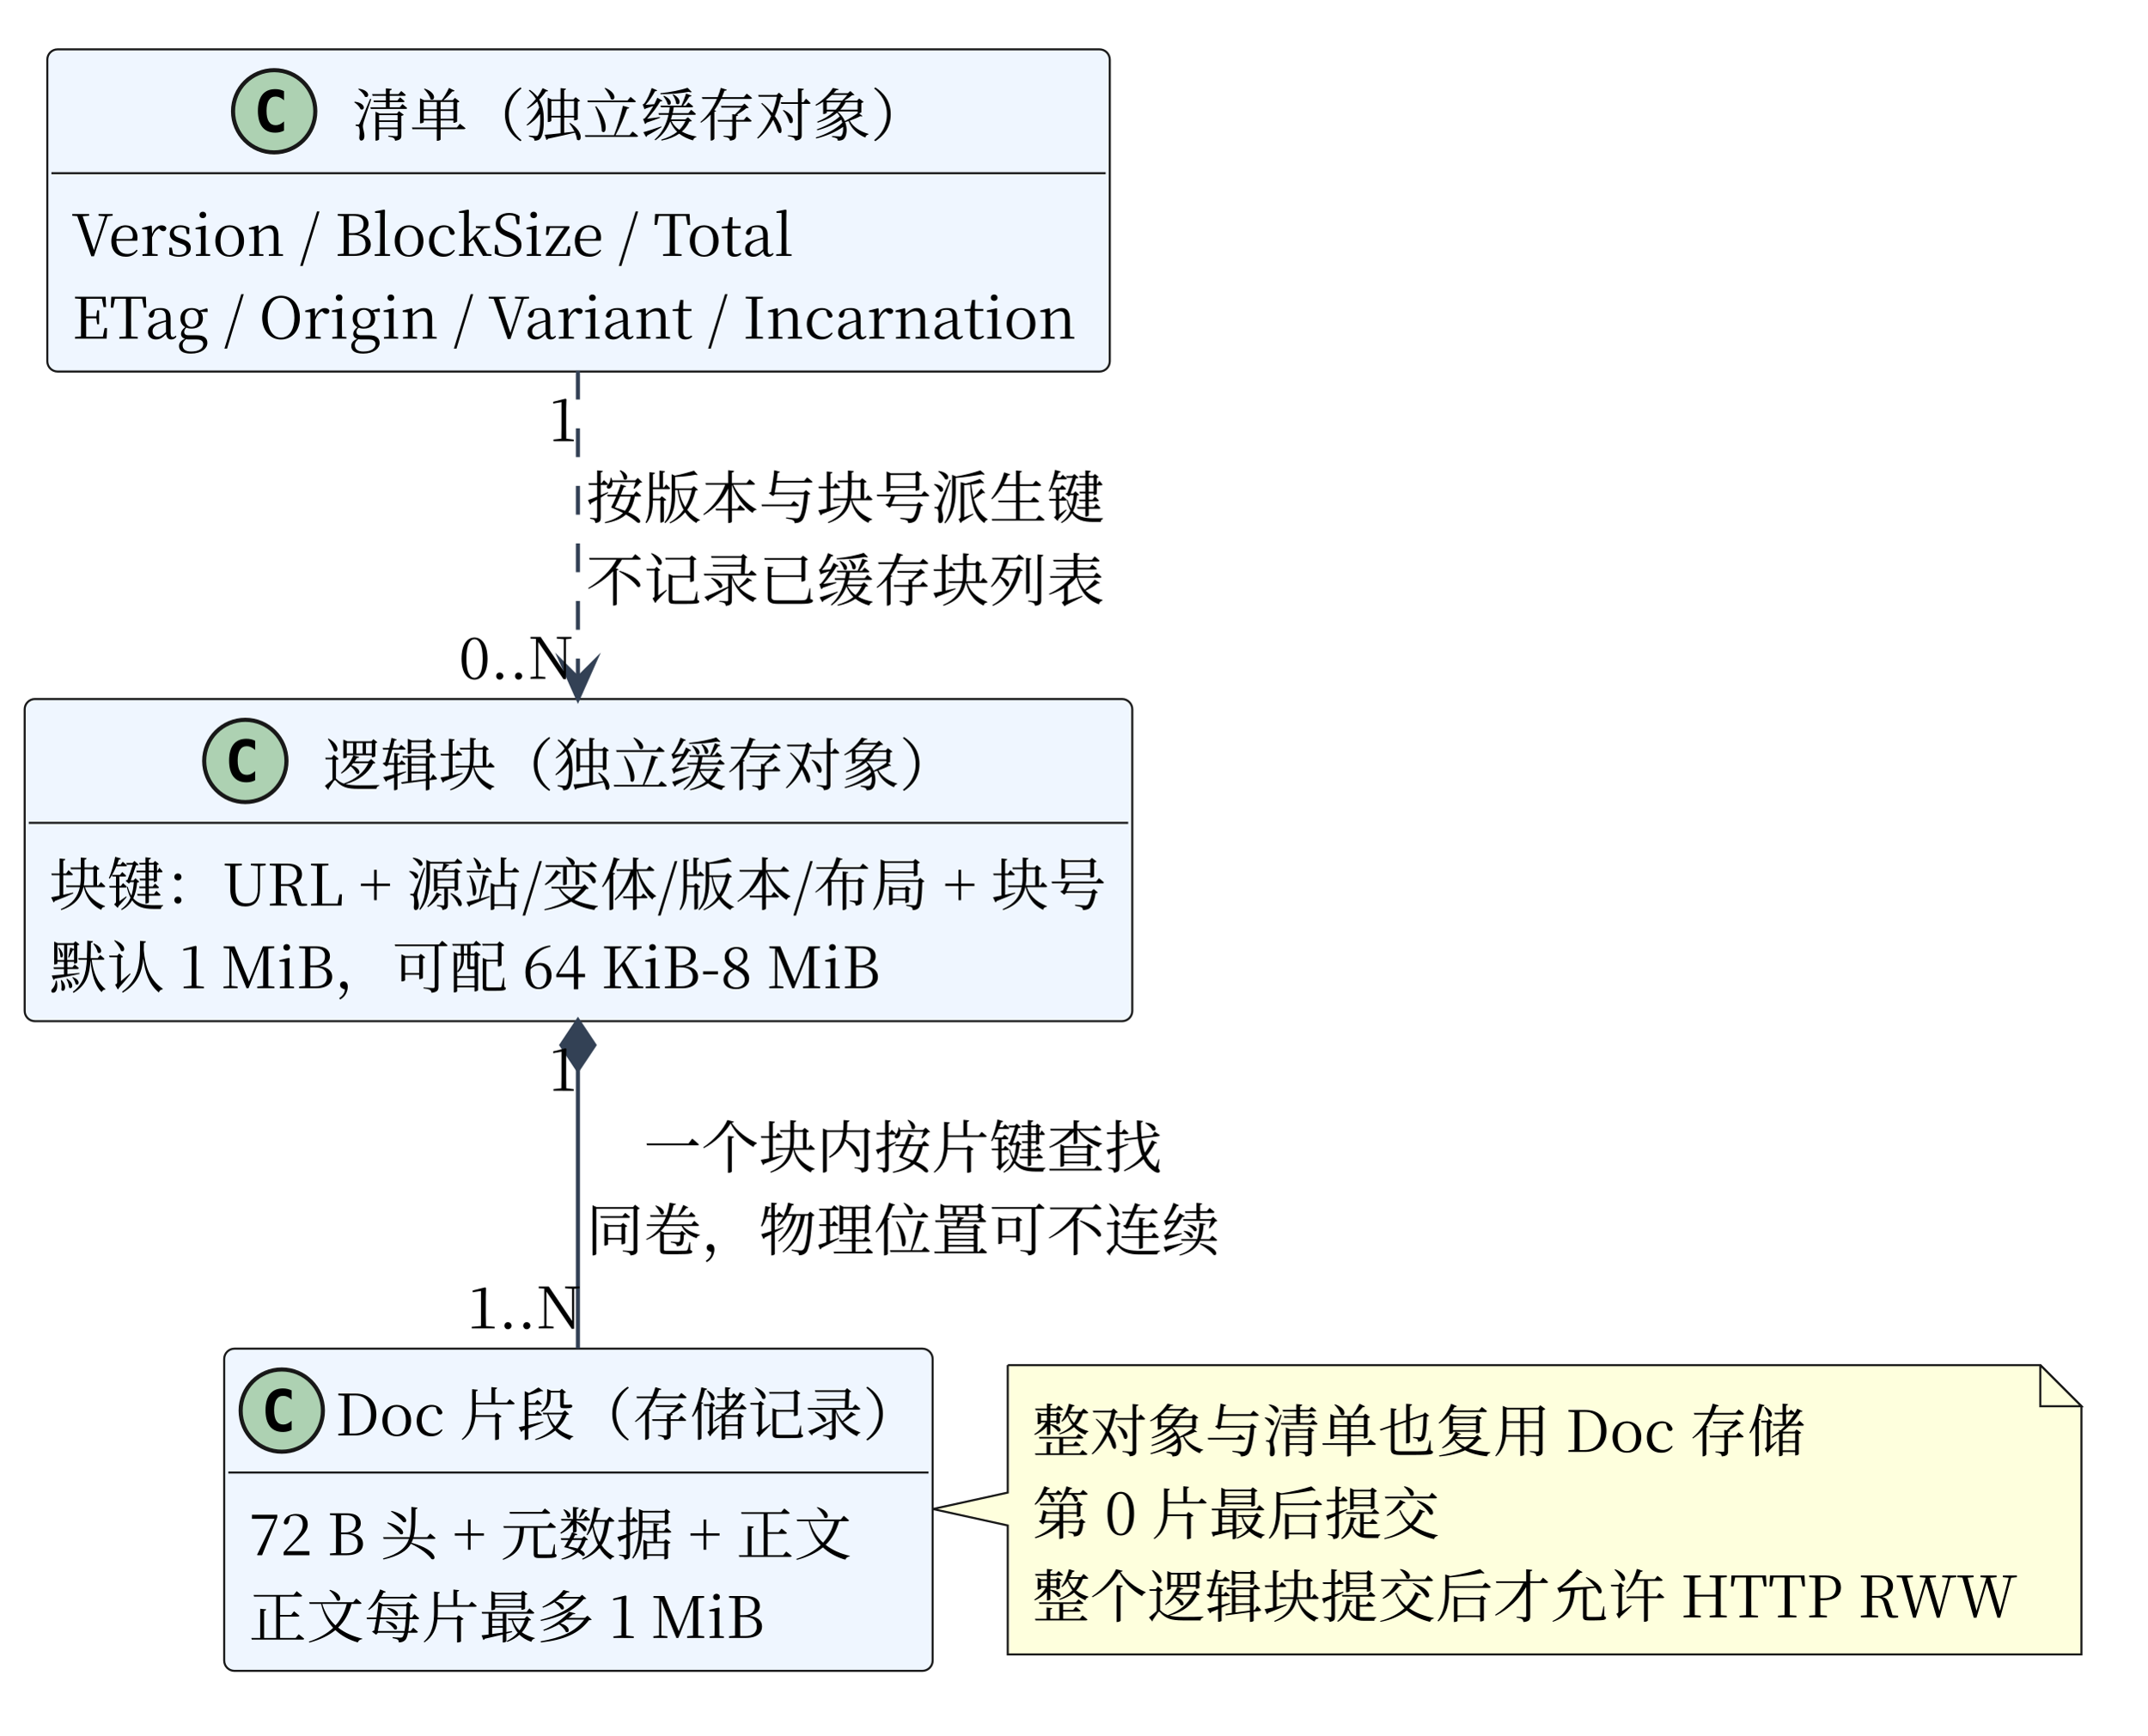
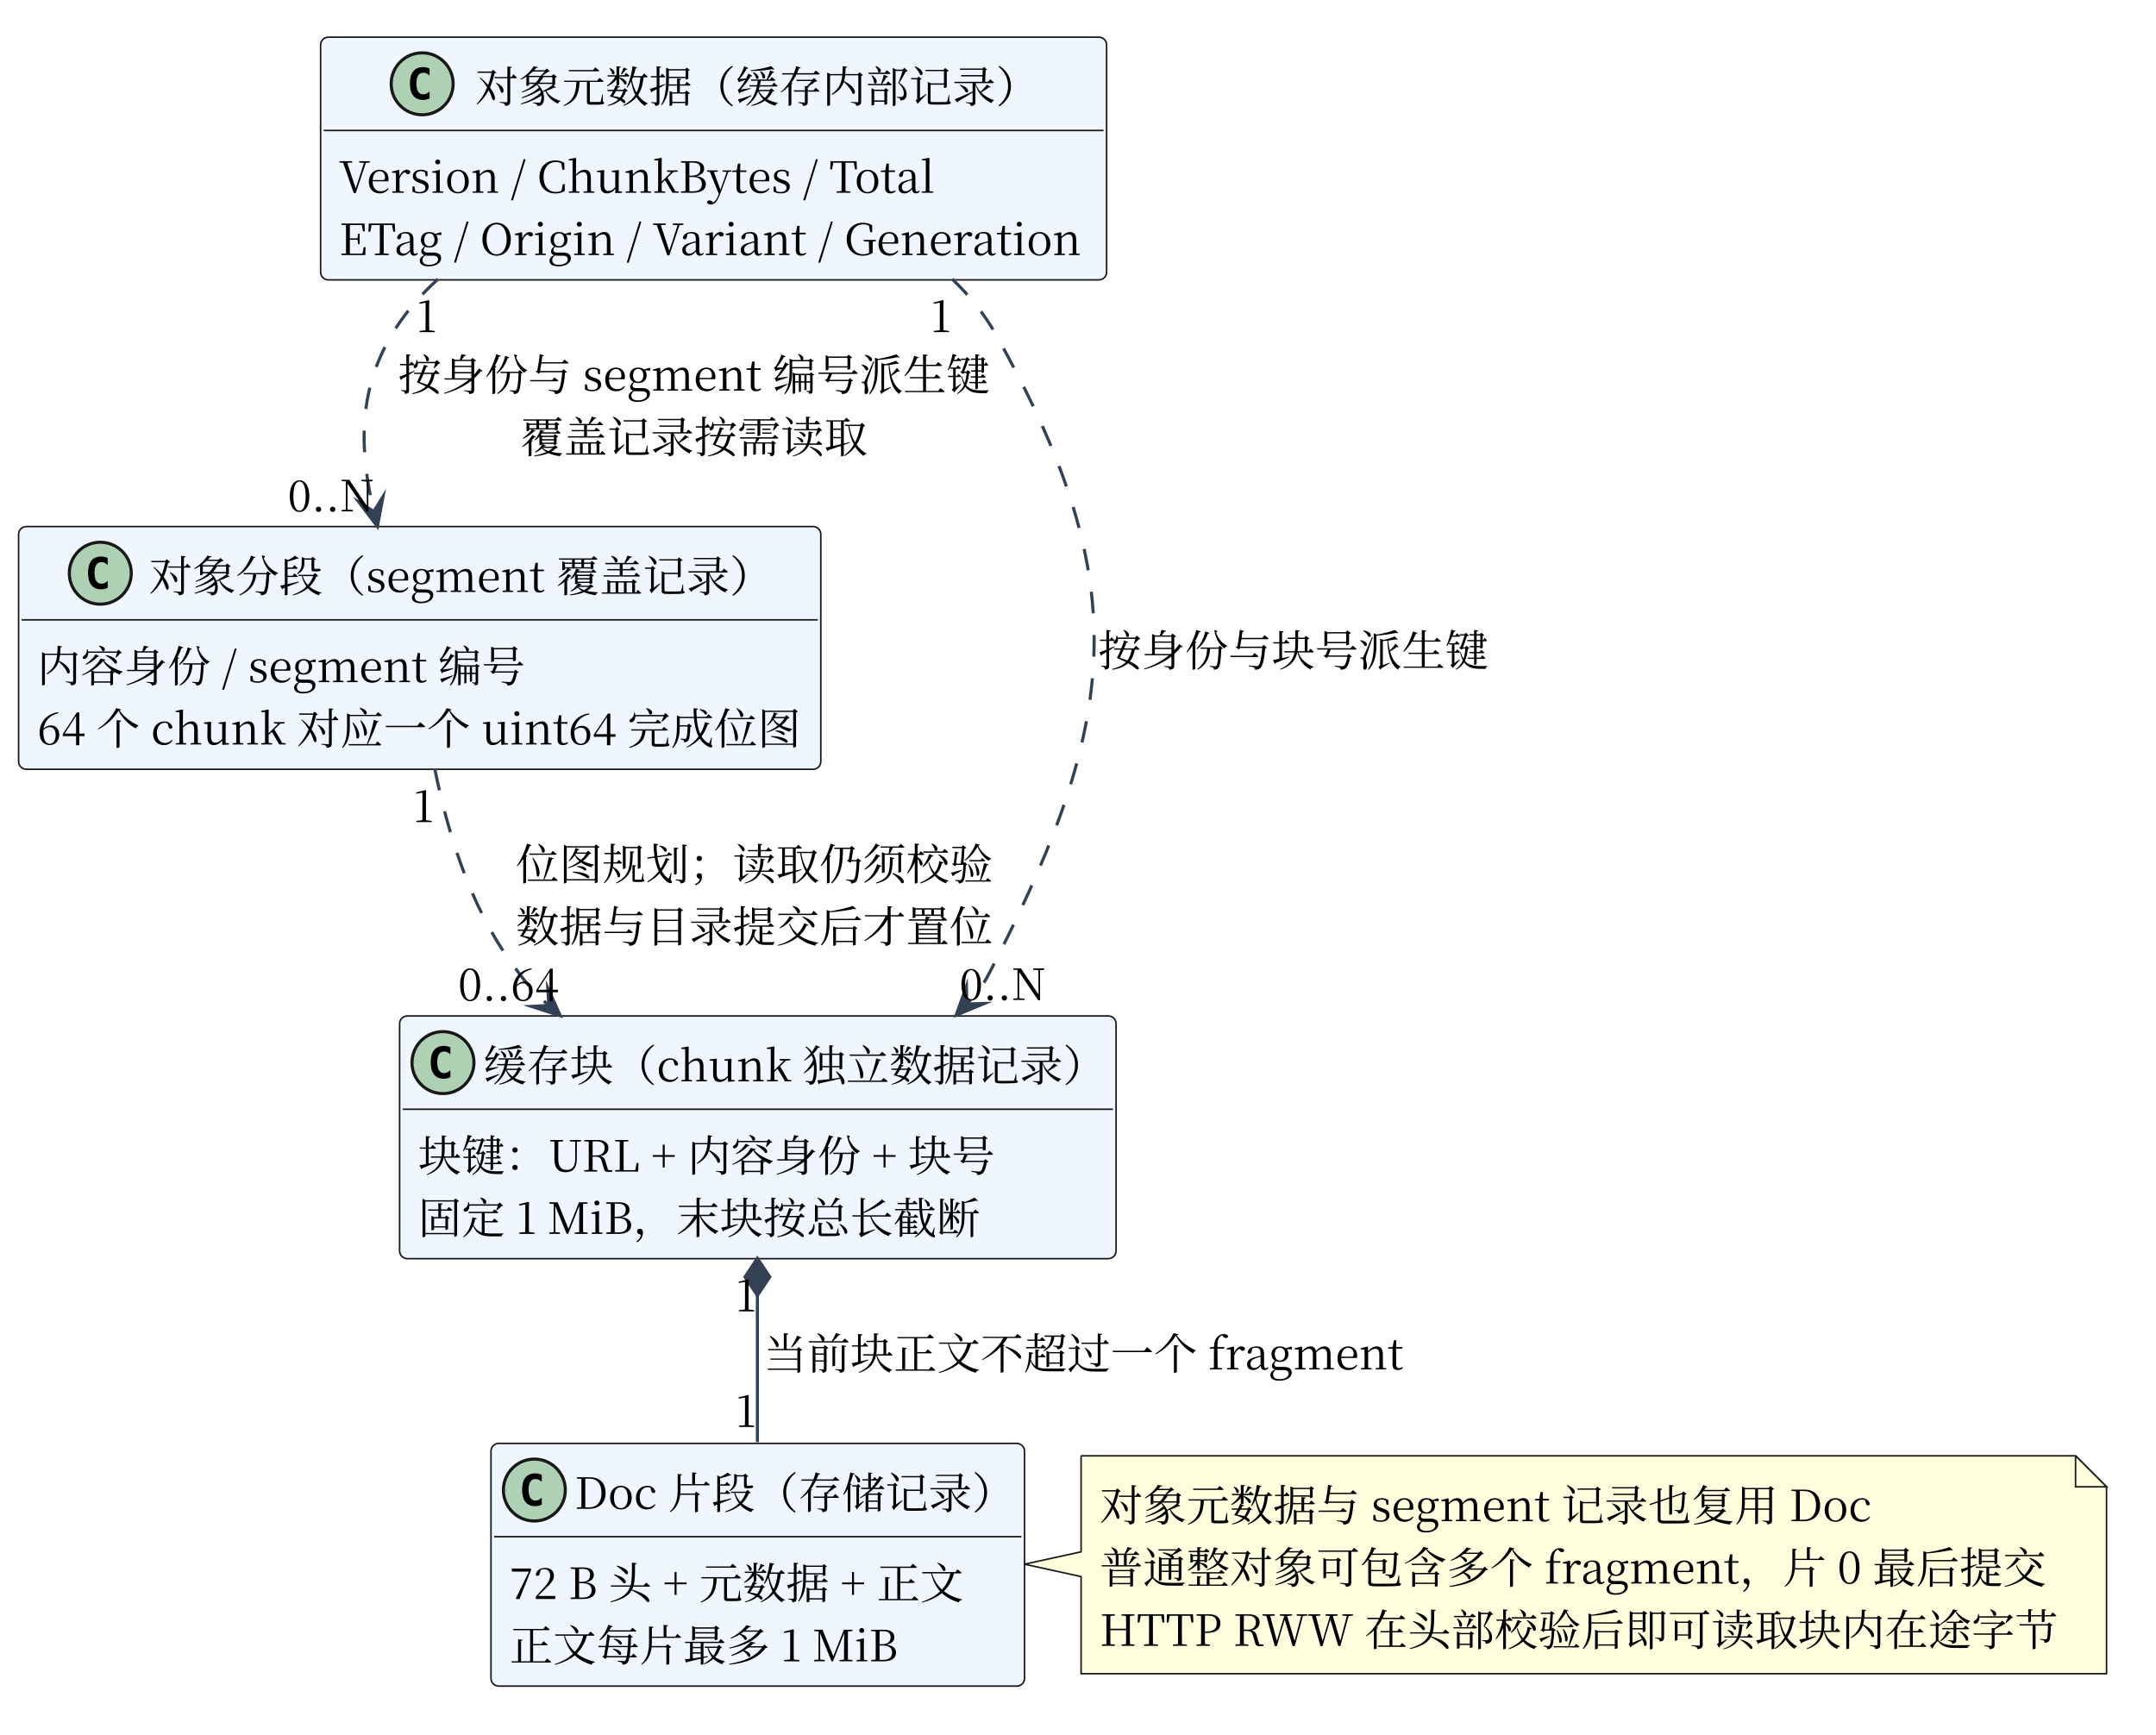
- <svg xmlns="http://www.w3.org/2000/svg" version="1.1" data-diagram-type="CLASS" style="width:522px;height:422px;background:#FFFFFF;" width="522px" height="422px" viewBox="0 0 522 422" zoomAndPan="magnify" preserveAspectRatio="none" contentStyleType="text/css">
+ <svg xmlns="http://www.w3.org/2000/svg" version="1.1" data-diagram-type="CLASS" style="width:696px;height:560px;background:#FFFFFF;" width="696px" height="560px" viewBox="0 0 696 560" zoomAndPan="magnify" preserveAspectRatio="none" contentStyleType="text/css">
  <defs />
  <g font-family="sans-serif" lengthAdjust="spacing">
    <g class="entity" data-qualified-name="M" id="ent0001" data-source-line="10">
-       <rect x="11.5" y="12" width="258.301" height="78.354" fill="#EFF6FF" style="stroke:#181818;stroke-width:0.5;" rx="2.5" ry="2.5" />
-       <ellipse cx="66.651" cy="27.059" rx="10" ry="10" fill="#ADD1B2" style="stroke:#181818;stroke-width:1;" />
-       <path d="M69.041,31.762 Q68.557,32.012 68.026,32.137 Q67.51,32.262 66.932,32.262 Q64.87,32.262 63.776,30.903 Q62.698,29.543 62.698,26.965 Q62.698,24.387 63.776,23.028 Q64.87,21.668 66.932,21.668 Q67.51,21.668 68.041,21.793 Q68.573,21.918 69.041,22.153 L69.041,24.403 Q68.526,23.918 68.026,23.7 Q67.541,23.481 67.026,23.481 Q65.916,23.481 65.354,24.356 Q64.791,25.231 64.791,26.965 Q64.791,28.684 65.354,29.575 Q65.916,30.45 67.026,30.45 Q67.541,30.45 68.026,30.231 Q68.526,29.996 69.041,29.528 L69.041,31.762 Z " fill="#000" />
-       <text x="85.651" y="33.114" fill="#000" font-size="14" textLength="139.999" font-family="Noto Serif CJK SC">清单（独立缓存对象）</text>
-       <line x1="12.5" y1="42.118" x2="268.801" y2="42.118" style="stroke:#181818;stroke-width:0.5;" />
-       <text x="17.5" y="62.232" fill="#000" font-size="14" textLength="178.009" font-family="Noto Serif CJK SC">Version / BlockSize / Total</text>
-       <text x="17.5" y="82.35" fill="#000" font-size="14" textLength="246.301" font-family="Noto Serif CJK SC">ETag / Origin / Variant / Incarnation</text>
+       <rect x="103.5" y="12" width="253.737" height="78.354" fill="#EFF6FF" style="stroke:#181818;stroke-width:0.5;" rx="2.5" ry="2.5" />
+       <ellipse cx="136.282" cy="27.059" rx="10" ry="10" fill="#ADD1B2" style="stroke:#181818;stroke-width:1;" />
+       <path d="M138.673,31.762 Q138.188,32.012 137.657,32.137 Q137.141,32.262 136.563,32.262 Q134.501,32.262 133.407,30.903 Q132.329,29.543 132.329,26.965 Q132.329,24.387 133.407,23.028 Q134.501,21.668 136.563,21.668 Q137.141,21.668 137.673,21.793 Q138.204,21.918 138.673,22.153 L138.673,24.403 Q138.157,23.918 137.657,23.7 Q137.173,23.481 136.657,23.481 Q135.548,23.481 134.985,24.356 Q134.423,25.231 134.423,26.965 Q134.423,28.684 134.985,29.575 Q135.548,30.45 136.657,30.45 Q137.173,30.45 137.657,30.231 Q138.157,29.996 138.673,29.528 L138.673,31.762 Z " fill="#000" />
+       <text x="153.456" y="33.114" fill="#000" font-size="14" textLength="181.999" font-family="Noto Serif CJK SC">对象元数据（缓存内部记录）</text>
+       <line x1="104.5" y1="42.118" x2="356.237" y2="42.118" style="stroke:#181818;stroke-width:0.5;" />
+       <text x="109.5" y="62.232" fill="#000" font-size="14" textLength="194.739" font-family="Noto Serif CJK SC">Version / ChunkBytes / Total</text>
+       <text x="109.5" y="82.35" fill="#000" font-size="14" textLength="241.737" font-family="Noto Serif CJK SC">ETag / Origin / Variant / Generation</text>
    </g>
-     <g class="entity" data-qualified-name="B" id="ent0002" data-source-line="14">
-       <rect x="6" y="170" width="269.277" height="78.354" fill="#EFF6FF" style="stroke:#181818;stroke-width:0.5;" rx="2.5" ry="2.5" />
-       <ellipse cx="59.639" cy="185.059" rx="10" ry="10" fill="#ADD1B2" style="stroke:#181818;stroke-width:1;" />
-       <path d="M62.029,189.762 Q61.545,190.012 61.014,190.137 Q60.498,190.262 59.92,190.262 Q57.858,190.262 56.764,188.903 Q55.686,187.543 55.686,184.965 Q55.686,182.387 56.764,181.028 Q57.858,179.668 59.92,179.668 Q60.498,179.668 61.029,179.793 Q61.561,179.918 62.029,180.153 L62.029,182.403 Q61.514,181.918 61.014,181.7 Q60.529,181.481 60.014,181.481 Q58.904,181.481 58.342,182.356 Q57.779,183.231 57.779,184.965 Q57.779,186.684 58.342,187.575 Q58.904,188.45 60.014,188.45 Q60.529,188.45 61.014,188.231 Q61.514,187.996 62.029,187.528 L62.029,189.762 Z " fill="#000" />
-       <text x="78.639" y="191.114" fill="#000" font-size="14" textLength="153.999" font-family="Noto Serif CJK SC">逻辑块（独立缓存对象）</text>
-       <line x1="7" y1="200.118" x2="274.277" y2="200.118" style="stroke:#181818;stroke-width:0.5;" />
-       <text x="12" y="220.232" fill="#000" font-size="14" textLength="257.277" font-family="Noto Serif CJK SC">块键：URL + 源站/变体/版本/布局 + 块号</text>
-       <text x="12" y="240.35" fill="#000" font-size="14" textLength="202.369" font-family="Noto Serif CJK SC">默认 1 MiB，可配 64 KiB-8 MiB</text>
+     <g class="entity" data-qualified-name="S" id="ent0002" data-source-line="14">
+       <rect x="6" y="170" width="258.973" height="78.354" fill="#EFF6FF" style="stroke:#181818;stroke-width:0.5;" rx="2.5" ry="2.5" />
+       <ellipse cx="32.375" cy="185.059" rx="10" ry="10" fill="#ADD1B2" style="stroke:#181818;stroke-width:1;" />
+       <path d="M34.766,189.762 Q34.281,190.012 33.75,190.137 Q33.234,190.262 32.656,190.262 Q30.594,190.262 29.5,188.903 Q28.422,187.543 28.422,184.965 Q28.422,182.387 29.5,181.028 Q30.594,179.668 32.656,179.668 Q33.234,179.668 33.766,179.793 Q34.297,179.918 34.766,180.153 L34.766,182.403 Q34.25,181.918 33.75,181.7 Q33.266,181.481 32.75,181.481 Q31.641,181.481 31.078,182.356 Q30.516,183.231 30.516,184.965 Q30.516,186.684 31.078,187.575 Q31.641,188.45 32.75,188.45 Q33.266,188.45 33.75,188.231 Q34.25,187.996 34.766,187.528 L34.766,189.762 Z " fill="#000" />
+       <text x="48.125" y="191.114" fill="#000" font-size="14" textLength="201.473" font-family="Noto Serif CJK SC">对象分段（segment 覆盖记录）</text>
+       <line x1="7" y1="200.118" x2="263.973" y2="200.118" style="stroke:#181818;stroke-width:0.5;" />
+       <text x="12" y="220.232" fill="#000" font-size="14" textLength="157.569" font-family="Noto Serif CJK SC">内容身份 / segment 编号</text>
+       <text x="12" y="240.35" fill="#000" font-size="14" textLength="246.973" font-family="Noto Serif CJK SC">64 个 chunk 对应一个 uint64 完成位图</text>
    </g>
-     <g class="entity" data-qualified-name="F" id="ent0003" data-source-line="18">
-       <rect x="54.5" y="328" width="172.239" height="78.354" fill="#EFF6FF" style="stroke:#181818;stroke-width:0.5;" rx="2.5" ry="2.5" />
-       <ellipse cx="68.5" cy="343.059" rx="10" ry="10" fill="#ADD1B2" style="stroke:#181818;stroke-width:1;" />
-       <path d="M70.891,347.762 Q70.406,348.012 69.875,348.137 Q69.359,348.262 68.781,348.262 Q66.719,348.262 65.625,346.903 Q64.547,345.543 64.547,342.965 Q64.547,340.387 65.625,339.028 Q66.719,337.668 68.781,337.668 Q69.359,337.668 69.891,337.793 Q70.422,337.918 70.891,338.153 L70.891,340.403 Q70.375,339.918 69.875,339.7 Q69.391,339.481 68.875,339.481 Q67.766,339.481 67.203,340.356 Q66.641,341.231 66.641,342.965 Q66.641,344.684 67.203,345.575 Q67.766,346.45 68.875,346.45 Q69.391,346.45 69.875,346.231 Q70.375,345.996 70.891,345.528 L70.891,347.762 Z " fill="#000" />
-       <text x="81.5" y="349.114" fill="#000" font-size="14" textLength="142.239" font-family="Noto Serif CJK SC">Doc 片段（存储记录）</text>
-       <line x1="55.5" y1="358.118" x2="225.739" y2="358.118" style="stroke:#181818;stroke-width:0.5;" />
-       <text x="60.5" y="378.232" fill="#000" font-size="14" textLength="146.621" font-family="Noto Serif CJK SC">72 B 头 + 元数据 + 正文</text>
-       <text x="60.5" y="398.35" fill="#000" font-size="14" textLength="125.439" font-family="Noto Serif CJK SC">正文每片最多 1 MiB</text>
+     <g class="entity" data-qualified-name="B" id="ent0003" data-source-line="18">
+       <rect x="129" y="328" width="231.291" height="78.354" fill="#EFF6FF" style="stroke:#181818;stroke-width:0.5;" rx="2.5" ry="2.5" />
+       <ellipse cx="143" cy="343.059" rx="10" ry="10" fill="#ADD1B2" style="stroke:#181818;stroke-width:1;" />
+       <path d="M145.391,347.762 Q144.906,348.012 144.375,348.137 Q143.859,348.262 143.281,348.262 Q141.219,348.262 140.125,346.903 Q139.047,345.543 139.047,342.965 Q139.047,340.387 140.125,339.028 Q141.219,337.668 143.281,337.668 Q143.859,337.668 144.391,337.793 Q144.922,337.918 145.391,338.153 L145.391,340.403 Q144.875,339.918 144.375,339.7 Q143.891,339.481 143.375,339.481 Q142.266,339.481 141.703,340.356 Q141.141,341.231 141.141,342.965 Q141.141,344.684 141.703,345.575 Q142.266,346.45 143.375,346.45 Q143.891,346.45 144.375,346.231 Q144.875,345.996 145.391,345.528 L145.391,347.762 Z " fill="#000" />
+       <text x="156" y="349.114" fill="#000" font-size="14" textLength="201.291" font-family="Noto Serif CJK SC">缓存块（chunk 独立数据记录）</text>
+       <line x1="130" y1="358.118" x2="359.291" y2="358.118" style="stroke:#181818;stroke-width:0.5;" />
+       <text x="135" y="378.232" fill="#000" font-size="14" textLength="186.493" font-family="Noto Serif CJK SC">块键：URL + 内容身份 + 块号</text>
+       <text x="135" y="398.35" fill="#000" font-size="14" textLength="181.439" font-family="Noto Serif CJK SC">固定 1 MiB，末块按总长截断</text>
    </g>
-     <g class="entity" data-qualified-name="GMN6" id="ent0007" data-source-line="25">
-       <path d="M245,332 L245,363 L226.789,367 L245,371 L245,402.354 A0,0 0 0 0 245,402.354 L506.029,402.354 A0,0 0 0 0 506.029,402.354 L506.029,342 L496.029,332 L245,332 A0,0 0 0 0 245,332" style="stroke:#181818;stroke-width:0.5;" fill="#FEFFDD" />
-       <path d="M496.029,332 L496.029,342 L506.029,342 L496.029,332" style="stroke:#181818;stroke-width:0.5;" fill="#FEFFDD" />
-       <text x="251" y="353.114" fill="#000" font-size="14" textLength="187.823" font-family="Noto Serif CJK SC">整对象与清单也复用 Doc 存储</text>
-       <text x="251" y="373.232" fill="#000" font-size="14" textLength="98.966" font-family="Noto Serif CJK SC">第 0 片最后提交</text>
-       <text x="251" y="393.35" fill="#000" font-size="14" textLength="240.029" font-family="Noto Serif CJK SC">整个逻辑块提交后才允许 HTTP RWW</text>
+     <g class="entity" data-qualified-name="F" id="ent0004" data-source-line="22">
+       <rect x="158.5" y="466" width="172.239" height="78.354" fill="#EFF6FF" style="stroke:#181818;stroke-width:0.5;" rx="2.5" ry="2.5" />
+       <ellipse cx="172.5" cy="481.059" rx="10" ry="10" fill="#ADD1B2" style="stroke:#181818;stroke-width:1;" />
+       <path d="M174.891,485.762 Q174.406,486.012 173.875,486.137 Q173.359,486.262 172.781,486.262 Q170.719,486.262 169.625,484.903 Q168.547,483.543 168.547,480.965 Q168.547,478.387 169.625,477.028 Q170.719,475.668 172.781,475.668 Q173.359,475.668 173.891,475.793 Q174.422,475.918 174.891,476.153 L174.891,478.403 Q174.375,477.918 173.875,477.7 Q173.391,477.481 172.875,477.481 Q171.766,477.481 171.203,478.356 Q170.641,479.231 170.641,480.965 Q170.641,482.684 171.203,483.575 Q171.766,484.45 172.875,484.45 Q173.391,484.45 173.875,484.231 Q174.375,483.996 174.891,483.528 L174.891,485.762 Z " fill="#000" />
+       <text x="185.5" y="487.114" fill="#000" font-size="14" textLength="142.239" font-family="Noto Serif CJK SC">Doc 片段（存储记录）</text>
+       <line x1="159.5" y1="496.118" x2="329.739" y2="496.118" style="stroke:#181818;stroke-width:0.5;" />
+       <text x="164.5" y="516.232" fill="#000" font-size="14" textLength="146.621" font-family="Noto Serif CJK SC">72 B 头 + 元数据 + 正文</text>
+       <text x="164.5" y="536.35" fill="#000" font-size="14" textLength="125.439" font-family="Noto Serif CJK SC">正文每片最多 1 MiB</text>
    </g>
-     <g class="link" data-entity-1="ent0001" data-entity-2="ent0002" id="lnk4" data-link-type="dependency">
-       <polygon points="140.5,169.962,144.5,160.962,140.5,164.962,136.5,160.962,140.5,169.962" fill="#334155" style="stroke:#334155;stroke-width:1;stroke-linejoin:miter;stroke-miterlimit:10;" />
-       <path d="M140.5,90.162 C140.5,114.426 140.5,140.722 140.5,164.962" style="stroke:#334155;stroke-width:1;stroke-dasharray:7,7;" fill="none" />
-       <text x="142.5" y="126.114" fill="#000" font-size="14" textLength="125.999" font-family="Noto Serif CJK SC">按版本与块号派生键</text>
-       <text x="142.5" y="146.232" fill="#000" font-size="14" textLength="125.999" font-family="Noto Serif CJK SC">不记录已缓存块列表</text>
-       <text x="111.5" y="165.076" fill="#000" font-size="14" textLength="28.098" font-family="Noto Serif CJK SC">0..N</text>
-       <text x="133.5" y="107.276" fill="#000" font-size="14" font-family="Noto Serif CJK SC">1</text>
+     <g class="entity" data-qualified-name="GMN9" id="ent0010" data-source-line="31">
+       <path d="M349,470 L349,501 L330.721,505 L349,509 L349,540.354 A0,0 0 0 0 349,540.354 L680.029,540.354 A0,0 0 0 0 680.029,540.354 L680.029,480 L670.029,470 L349,470 A0,0 0 0 0 349,470" style="stroke:#181818;stroke-width:0.5;" fill="#FEFFDD" />
+       <path d="M670.029,470 L670.029,480 L680.029,480 L670.029,470" style="stroke:#181818;stroke-width:0.5;" fill="#FEFFDD" />
+       <text x="355" y="491.114" fill="#000" font-size="14" textLength="249.297" font-family="Noto Serif CJK SC">对象元数据与 segment 记录也复用 Doc</text>
+       <text x="355" y="511.232" fill="#000" font-size="14" textLength="305.857" font-family="Noto Serif CJK SC">普通整对象可包含多个 fragment，片 0 最后提交</text>
+       <text x="355" y="531.35" fill="#000" font-size="14" textLength="310.029" font-family="Noto Serif CJK SC">HTTP RWW 在头部校验后即可读取块内在途字节</text>
    </g>
-     <g class="link" data-entity-1="ent0002" data-entity-2="ent0003" id="lnk5" data-link-type="composition">
-       <polygon points="140.5,248.162,136.5,254.162,140.5,260.162,144.5,254.162,140.5,248.162" fill="#334155" style="stroke:#334155;stroke-width:1;stroke-linejoin:miter;stroke-miterlimit:10;" />
-       <path d="M140.5,260.162 C140.5,284.426 140.5,303.722 140.5,327.962" style="stroke:#334155;stroke-width:1;" fill="none" />
-       <text x="156.5" y="284.114" fill="#000" font-size="14" textLength="125.999" font-family="Noto Serif CJK SC">一个块内按片键查找</text>
-       <text x="142.5" y="304.232" fill="#000" font-size="14" textLength="153.999" font-family="Noto Serif CJK SC">同卷，物理位置可不连续</text>
-       <text x="113.5" y="323.076" fill="#000" font-size="14" textLength="26.894" font-family="Noto Serif CJK SC">1..N</text>
-       <text x="133.5" y="265.276" fill="#000" font-size="14" font-family="Noto Serif CJK SC">1</text>
+     <g class="link" data-entity-1="ent0001" data-entity-2="ent0002" id="lnk5" data-link-type="dependency">
+       <polygon points="121.834,169.977,123.653,160.297,120.682,165.111,115.868,162.14,121.834,169.977" fill="#334155" style="stroke:#334155;stroke-width:1;stroke-linejoin:miter;stroke-miterlimit:10;" />
+       <path d="M141.387,90.111 C135.597,95.372 130.496,101.31 126.5,108 C115.506,126.407 116.002,145.346 120.682,165.111" style="stroke:#334155;stroke-width:1;stroke-dasharray:7,7;" fill="none" />
+       <text x="128.5" y="126.114" fill="#000" font-size="14" textLength="191.057" font-family="Noto Serif CJK SC">按身份与 segment 编号派生键</text>
+       <text x="168.029" y="146.232" fill="#000" font-size="14" textLength="112" font-family="Noto Serif CJK SC">覆盖记录按需读取</text>
+       <text x="92.834" y="165.091" fill="#000" font-size="14" textLength="28.098" font-family="Noto Serif CJK SC">0..N</text>
+       <text x="134.387" y="107.225" fill="#000" font-size="14" font-family="Noto Serif CJK SC">1</text>
+     </g>
+     <g class="link" data-entity-1="ent0001" data-entity-2="ent0003" id="lnk6" data-link-type="dependency">
+       <polygon points="308.668,327.728,317.774,323.975,312.118,324.11,311.984,318.454,308.668,327.728" fill="#334155" style="stroke:#334155;stroke-width:1;stroke-linejoin:miter;stroke-miterlimit:10;" />
+       <path d="M307.395,90.102 C312.934,95.411 317.79,101.361 321.5,108 C365.294,186.372 362.239,229.998 321.5,310 C318.2,316.481 317.21,318.77 312.118,324.11" style="stroke:#334155;stroke-width:1;stroke-dasharray:7,7;" fill="none" />
+       <text x="354.5" y="215.114" fill="#000" font-size="14" textLength="125.999" font-family="Noto Serif CJK SC">按身份与块号派生键</text>
+       <text x="309.668" y="322.842" fill="#000" font-size="14" textLength="28.098" font-family="Noto Serif CJK SC">0..N</text>
+       <text x="300.395" y="107.216" fill="#000" font-size="14" font-family="Noto Serif CJK SC">1</text>
+     </g>
+     <g class="link" data-entity-1="ent0002" data-entity-2="ent0003" id="lnk7" data-link-type="dependency">
+       <polygon points="180.872,327.926,176.83,318.945,177.145,324.593,171.497,324.908,180.872,327.926" fill="#334155" style="stroke:#334155;stroke-width:1;stroke-linejoin:miter;stroke-miterlimit:10;" />
+       <path d="M140.371,248.288 C144.36,268.128 151.56,291.919 164.5,310 C169.137,316.48 171.041,319.135 177.145,324.593" style="stroke:#334155;stroke-width:1;stroke-dasharray:7,7;" fill="none" />
+       <text x="166.5" y="284.114" fill="#000" font-size="14" textLength="153.999" font-family="Noto Serif CJK SC">位图规划；读取仍须校验</text>
+       <text x="166.5" y="304.232" fill="#000" font-size="14" textLength="153.999" font-family="Noto Serif CJK SC">数据与目录提交后才置位</text>
+       <text x="147.872" y="323.04" fill="#000" font-size="14" textLength="32.536" font-family="Noto Serif CJK SC">0..64</text>
+       <text x="133.371" y="265.401" fill="#000" font-size="14" font-family="Noto Serif CJK SC">1</text>
+     </g>
+     <g class="link" data-entity-1="ent0003" data-entity-2="ent0004" id="lnk8" data-link-type="composition">
+       <polygon points="244.5,406.246,240.5,412.246,244.5,418.246,248.5,412.246,244.5,406.246" fill="#334155" style="stroke:#334155;stroke-width:1;stroke-linejoin:miter;stroke-miterlimit:10;" />
+       <path d="M244.5,418.246 C244.5,436.787 244.5,447.005 244.5,465.57" style="stroke:#334155;stroke-width:1;" fill="none" />
+       <text x="246.5" y="442.114" fill="#000" font-size="14" textLength="206.891" font-family="Noto Serif CJK SC">当前块正文不超过一个 fragment</text>
+       <text x="237.5" y="460.684" fill="#000" font-size="14" font-family="Noto Serif CJK SC">1</text>
+       <text x="237.5" y="423.359" fill="#000" font-size="14" font-family="Noto Serif CJK SC">1</text>
    </g>
  </g>
</svg>
